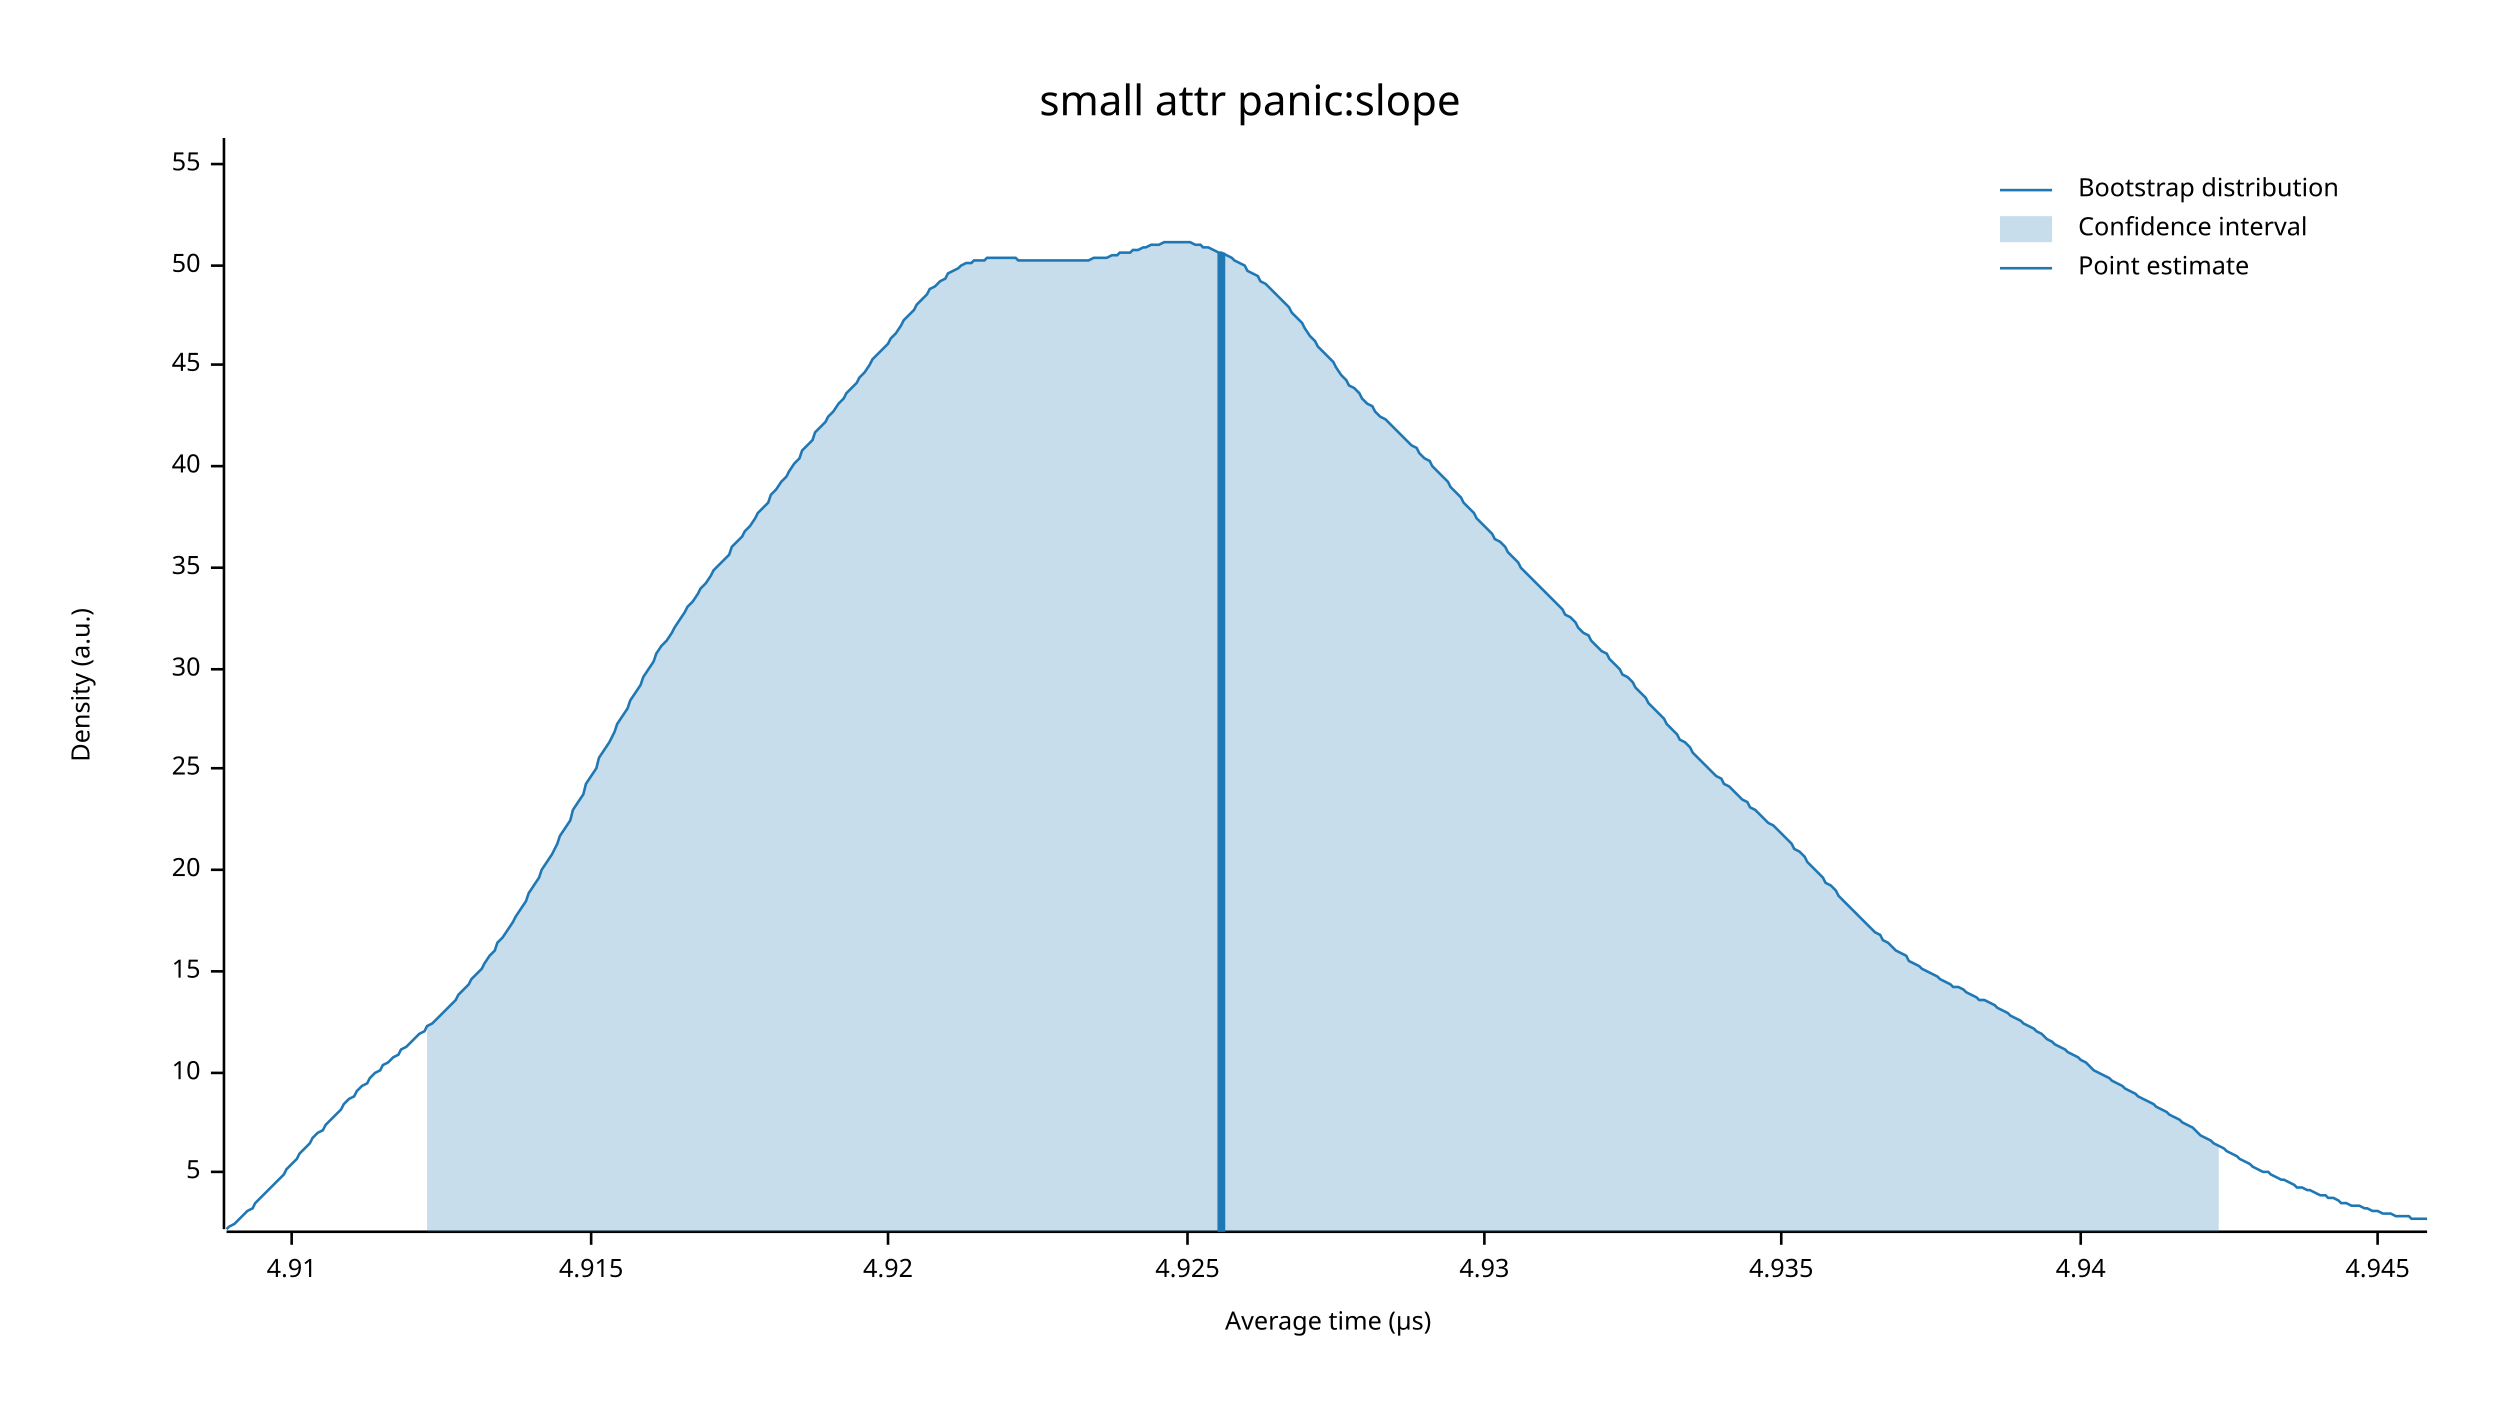
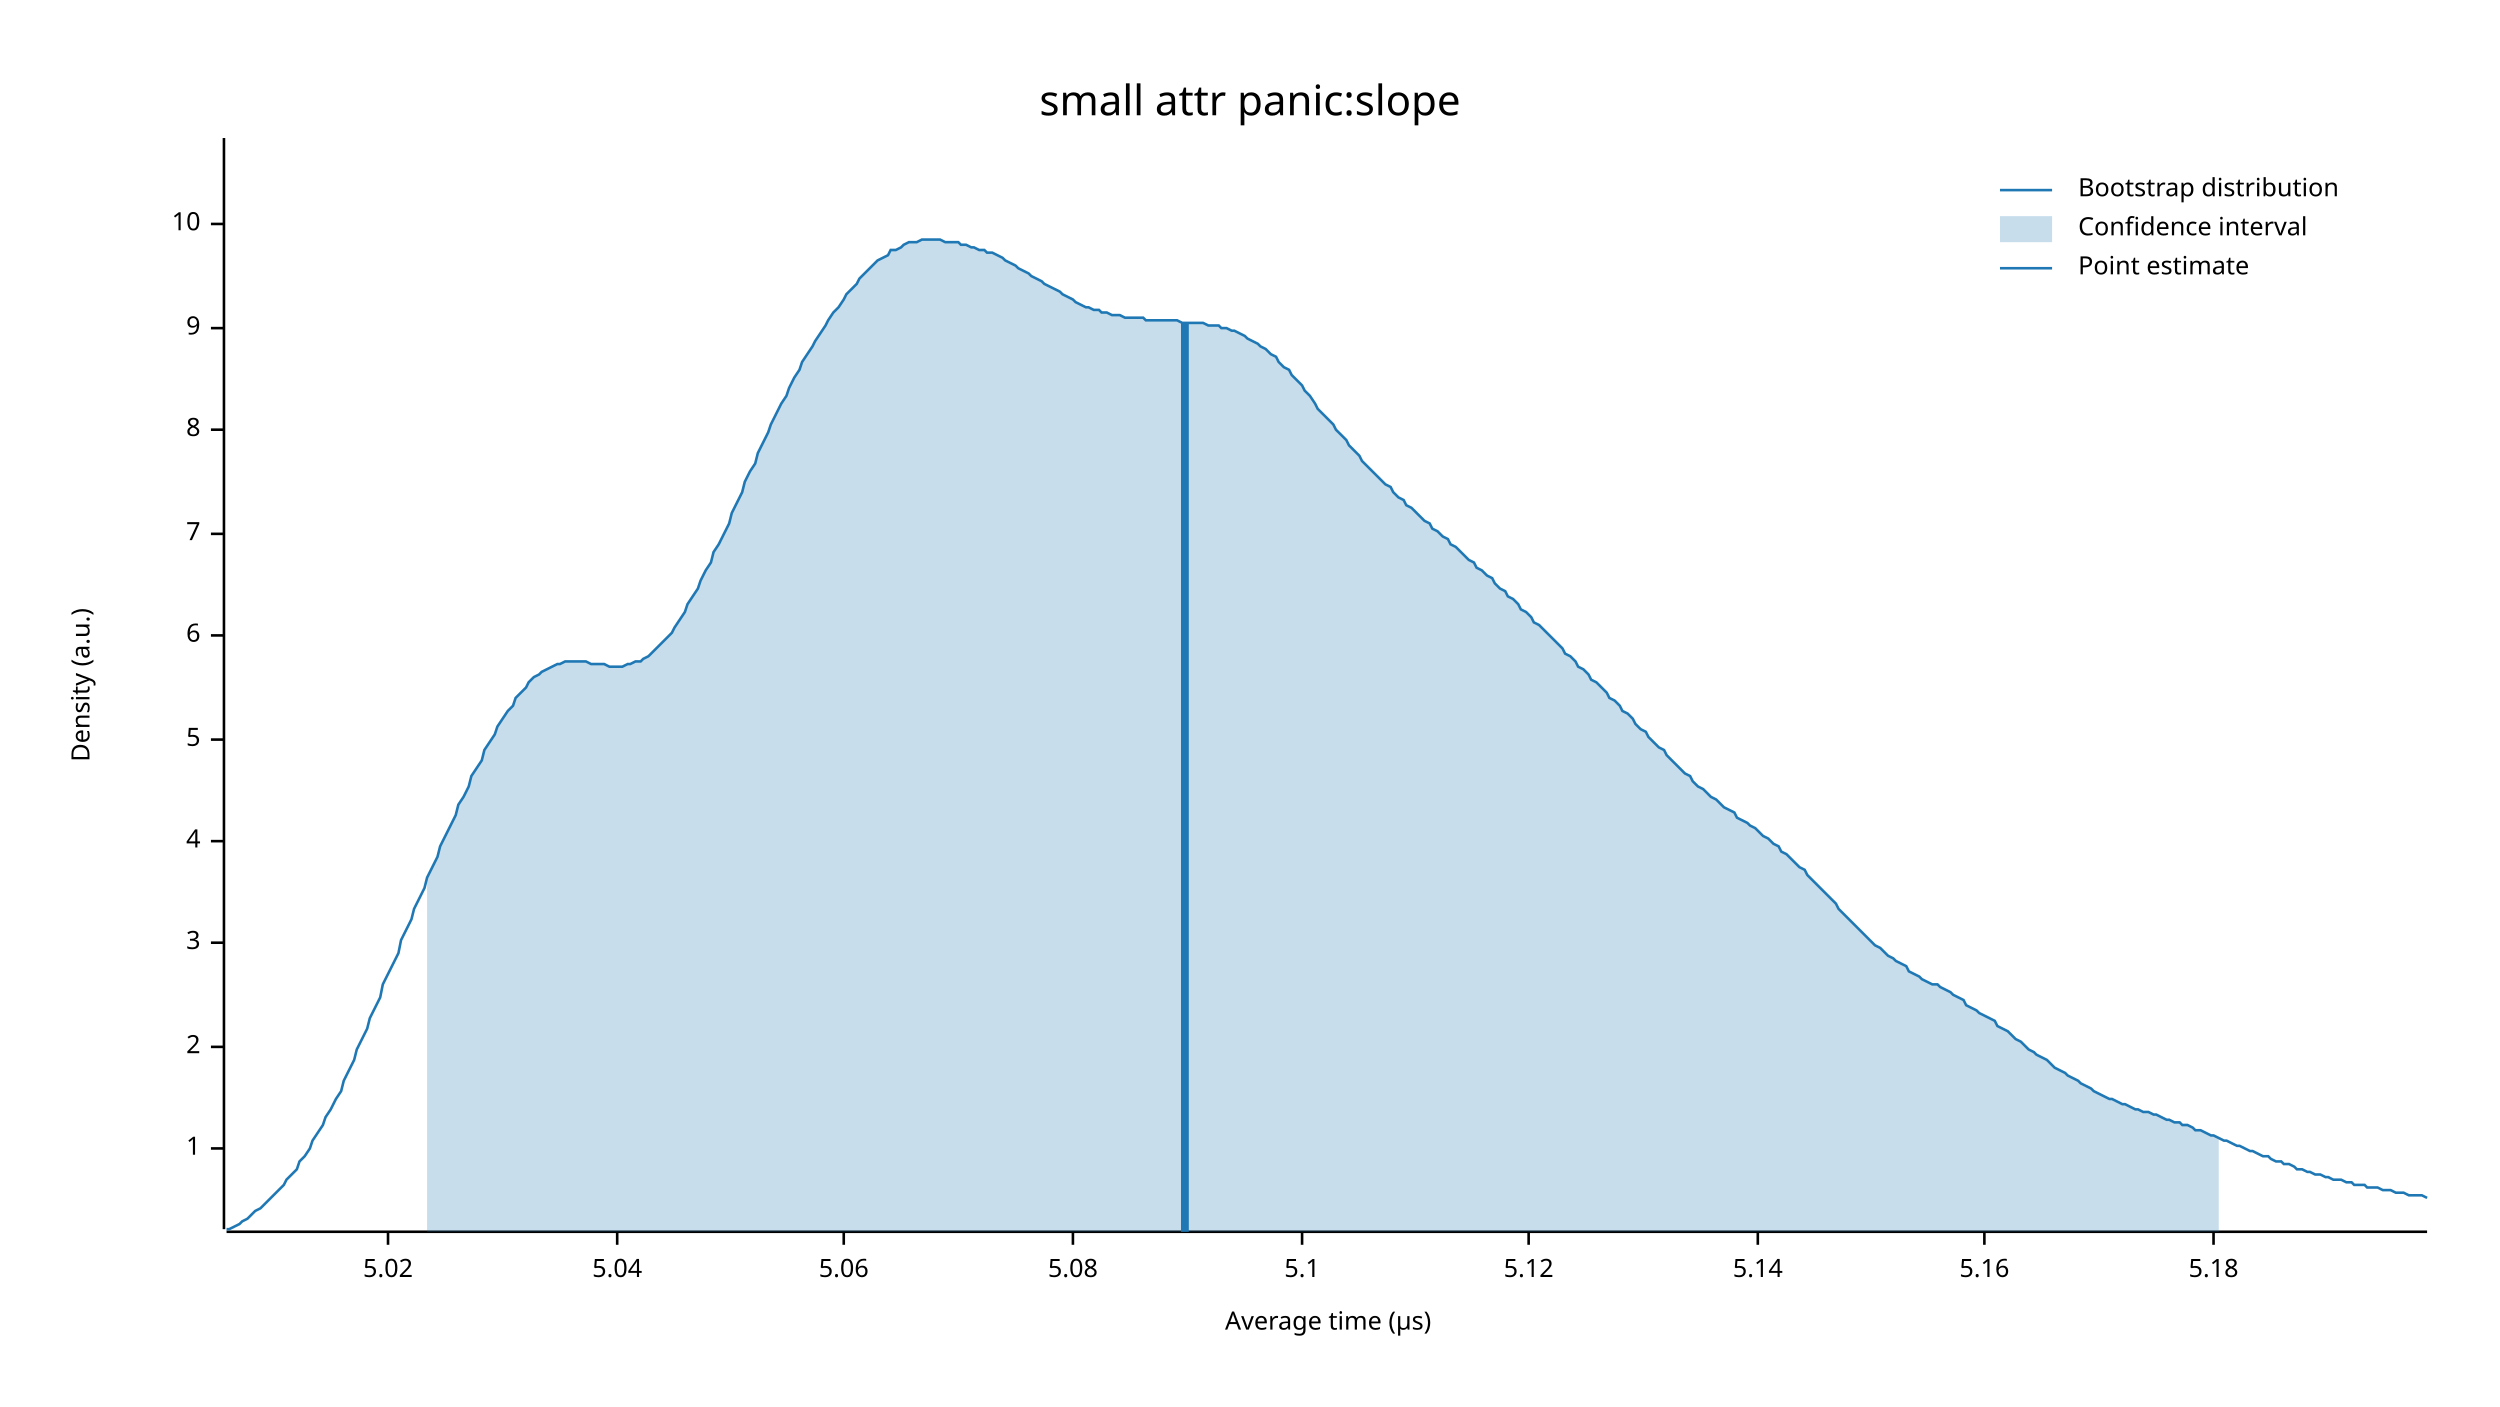
<svg xmlns="http://www.w3.org/2000/svg" width="960" height="540" viewBox="0 0 960 540">
  <text x="480" y="32" dy="0.76em" text-anchor="middle" font-family="sans-serif" font-size="16.129" opacity="1" fill="#000000">
small attr panic:slope
</text>
  <text x="27" y="263" dy="0.76em" text-anchor="middle" font-family="sans-serif" font-size="9.677" opacity="1" fill="#000000" transform="rotate(270, 27, 263)">
Density (a.u.)
</text>
  <text x="510" y="513" dy="-0.5ex" text-anchor="middle" font-family="sans-serif" font-size="9.677" opacity="1" fill="#000000">
Average time (µs)
</text>
  <polyline fill="none" opacity="1" stroke="#000000" stroke-width="1" points="86,53 86,472 " />
-   <text x="77" y="450" dy="0.5ex" text-anchor="end" font-family="sans-serif" font-size="9.677" opacity="1" fill="#000000">
+   <text x="77" y="441" dy="0.5ex" text-anchor="end" font-family="sans-serif" font-size="9.677" opacity="1" fill="#000000">
+ 1
+ </text>
+   <polyline fill="none" opacity="1" stroke="#000000" stroke-width="1" points="81,441 86,441 " />
+   <text x="77" y="402" dy="0.5ex" text-anchor="end" font-family="sans-serif" font-size="9.677" opacity="1" fill="#000000">
+ 2
+ </text>
+   <polyline fill="none" opacity="1" stroke="#000000" stroke-width="1" points="81,402 86,402 " />
+   <text x="77" y="362" dy="0.5ex" text-anchor="end" font-family="sans-serif" font-size="9.677" opacity="1" fill="#000000">
+ 3
+ </text>
+   <polyline fill="none" opacity="1" stroke="#000000" stroke-width="1" points="81,362 86,362 " />
+   <text x="77" y="323" dy="0.5ex" text-anchor="end" font-family="sans-serif" font-size="9.677" opacity="1" fill="#000000">
+ 4
+ </text>
+   <polyline fill="none" opacity="1" stroke="#000000" stroke-width="1" points="81,323 86,323 " />
+   <text x="77" y="284" dy="0.5ex" text-anchor="end" font-family="sans-serif" font-size="9.677" opacity="1" fill="#000000">
5
</text>
-   <polyline fill="none" opacity="1" stroke="#000000" stroke-width="1" points="81,450 86,450 " />
-   <text x="77" y="412" dy="0.5ex" text-anchor="end" font-family="sans-serif" font-size="9.677" opacity="1" fill="#000000">
+   <polyline fill="none" opacity="1" stroke="#000000" stroke-width="1" points="81,284 86,284 " />
+   <text x="77" y="244" dy="0.5ex" text-anchor="end" font-family="sans-serif" font-size="9.677" opacity="1" fill="#000000">
+ 6
+ </text>
+   <polyline fill="none" opacity="1" stroke="#000000" stroke-width="1" points="81,244 86,244 " />
+   <text x="77" y="205" dy="0.5ex" text-anchor="end" font-family="sans-serif" font-size="9.677" opacity="1" fill="#000000">
+ 7
+ </text>
+   <polyline fill="none" opacity="1" stroke="#000000" stroke-width="1" points="81,205 86,205 " />
+   <text x="77" y="165" dy="0.5ex" text-anchor="end" font-family="sans-serif" font-size="9.677" opacity="1" fill="#000000">
+ 8
+ </text>
+   <polyline fill="none" opacity="1" stroke="#000000" stroke-width="1" points="81,165 86,165 " />
+   <text x="77" y="126" dy="0.5ex" text-anchor="end" font-family="sans-serif" font-size="9.677" opacity="1" fill="#000000">
+ 9
+ </text>
+   <polyline fill="none" opacity="1" stroke="#000000" stroke-width="1" points="81,126 86,126 " />
+   <text x="77" y="86" dy="0.5ex" text-anchor="end" font-family="sans-serif" font-size="9.677" opacity="1" fill="#000000">
10
</text>
-   <polyline fill="none" opacity="1" stroke="#000000" stroke-width="1" points="81,412 86,412 " />
-   <text x="77" y="373" dy="0.5ex" text-anchor="end" font-family="sans-serif" font-size="9.677" opacity="1" fill="#000000">
- 15
+   <polyline fill="none" opacity="1" stroke="#000000" stroke-width="1" points="81,86 86,86 " />
+   <polyline fill="none" opacity="1" stroke="#000000" stroke-width="1" points="87,473 932,473 " />
+   <text x="149" y="483" dy="0.76em" text-anchor="middle" font-family="sans-serif" font-size="9.677" opacity="1" fill="#000000">
+ 5.02
</text>
-   <polyline fill="none" opacity="1" stroke="#000000" stroke-width="1" points="81,373 86,373 " />
-   <text x="77" y="334" dy="0.5ex" text-anchor="end" font-family="sans-serif" font-size="9.677" opacity="1" fill="#000000">
- 20
+   <polyline fill="none" opacity="1" stroke="#000000" stroke-width="1" points="149,473 149,478 " />
+   <text x="237" y="483" dy="0.76em" text-anchor="middle" font-family="sans-serif" font-size="9.677" opacity="1" fill="#000000">
+ 5.04
</text>
-   <polyline fill="none" opacity="1" stroke="#000000" stroke-width="1" points="81,334 86,334 " />
-   <text x="77" y="295" dy="0.5ex" text-anchor="end" font-family="sans-serif" font-size="9.677" opacity="1" fill="#000000">
- 25
+   <polyline fill="none" opacity="1" stroke="#000000" stroke-width="1" points="237,473 237,478 " />
+   <text x="324" y="483" dy="0.76em" text-anchor="middle" font-family="sans-serif" font-size="9.677" opacity="1" fill="#000000">
+ 5.06
</text>
-   <polyline fill="none" opacity="1" stroke="#000000" stroke-width="1" points="81,295 86,295 " />
-   <text x="77" y="257" dy="0.5ex" text-anchor="end" font-family="sans-serif" font-size="9.677" opacity="1" fill="#000000">
- 30
+   <polyline fill="none" opacity="1" stroke="#000000" stroke-width="1" points="324,473 324,478 " />
+   <text x="412" y="483" dy="0.76em" text-anchor="middle" font-family="sans-serif" font-size="9.677" opacity="1" fill="#000000">
+ 5.08
</text>
-   <polyline fill="none" opacity="1" stroke="#000000" stroke-width="1" points="81,257 86,257 " />
-   <text x="77" y="218" dy="0.5ex" text-anchor="end" font-family="sans-serif" font-size="9.677" opacity="1" fill="#000000">
- 35
+   <polyline fill="none" opacity="1" stroke="#000000" stroke-width="1" points="412,473 412,478 " />
+   <text x="500" y="483" dy="0.76em" text-anchor="middle" font-family="sans-serif" font-size="9.677" opacity="1" fill="#000000">
+ 5.1
</text>
-   <polyline fill="none" opacity="1" stroke="#000000" stroke-width="1" points="81,218 86,218 " />
-   <text x="77" y="179" dy="0.5ex" text-anchor="end" font-family="sans-serif" font-size="9.677" opacity="1" fill="#000000">
- 40
+   <polyline fill="none" opacity="1" stroke="#000000" stroke-width="1" points="500,473 500,478 " />
+   <text x="587" y="483" dy="0.76em" text-anchor="middle" font-family="sans-serif" font-size="9.677" opacity="1" fill="#000000">
+ 5.12
</text>
-   <polyline fill="none" opacity="1" stroke="#000000" stroke-width="1" points="81,179 86,179 " />
-   <text x="77" y="140" dy="0.5ex" text-anchor="end" font-family="sans-serif" font-size="9.677" opacity="1" fill="#000000">
- 45
+   <polyline fill="none" opacity="1" stroke="#000000" stroke-width="1" points="587,473 587,478 " />
+   <text x="675" y="483" dy="0.76em" text-anchor="middle" font-family="sans-serif" font-size="9.677" opacity="1" fill="#000000">
+ 5.14
</text>
-   <polyline fill="none" opacity="1" stroke="#000000" stroke-width="1" points="81,140 86,140 " />
-   <text x="77" y="102" dy="0.5ex" text-anchor="end" font-family="sans-serif" font-size="9.677" opacity="1" fill="#000000">
- 50
+   <polyline fill="none" opacity="1" stroke="#000000" stroke-width="1" points="675,473 675,478 " />
+   <text x="762" y="483" dy="0.76em" text-anchor="middle" font-family="sans-serif" font-size="9.677" opacity="1" fill="#000000">
+ 5.16
</text>
-   <polyline fill="none" opacity="1" stroke="#000000" stroke-width="1" points="81,102 86,102 " />
-   <text x="77" y="63" dy="0.5ex" text-anchor="end" font-family="sans-serif" font-size="9.677" opacity="1" fill="#000000">
- 55
+   <polyline fill="none" opacity="1" stroke="#000000" stroke-width="1" points="762,473 762,478 " />
+   <text x="850" y="483" dy="0.76em" text-anchor="middle" font-family="sans-serif" font-size="9.677" opacity="1" fill="#000000">
+ 5.18
</text>
-   <polyline fill="none" opacity="1" stroke="#000000" stroke-width="1" points="81,63 86,63 " />
-   <polyline fill="none" opacity="1" stroke="#000000" stroke-width="1" points="87,473 932,473 " />
-   <text x="112" y="483" dy="0.76em" text-anchor="middle" font-family="sans-serif" font-size="9.677" opacity="1" fill="#000000">
- 4.91
- </text>
-   <polyline fill="none" opacity="1" stroke="#000000" stroke-width="1" points="112,473 112,478 " />
-   <text x="227" y="483" dy="0.76em" text-anchor="middle" font-family="sans-serif" font-size="9.677" opacity="1" fill="#000000">
- 4.915
- </text>
-   <polyline fill="none" opacity="1" stroke="#000000" stroke-width="1" points="227,473 227,478 " />
-   <text x="341" y="483" dy="0.76em" text-anchor="middle" font-family="sans-serif" font-size="9.677" opacity="1" fill="#000000">
- 4.92
- </text>
-   <polyline fill="none" opacity="1" stroke="#000000" stroke-width="1" points="341,473 341,478 " />
-   <text x="456" y="483" dy="0.76em" text-anchor="middle" font-family="sans-serif" font-size="9.677" opacity="1" fill="#000000">
- 4.925
- </text>
-   <polyline fill="none" opacity="1" stroke="#000000" stroke-width="1" points="456,473 456,478 " />
-   <text x="570" y="483" dy="0.76em" text-anchor="middle" font-family="sans-serif" font-size="9.677" opacity="1" fill="#000000">
- 4.93
- </text>
-   <polyline fill="none" opacity="1" stroke="#000000" stroke-width="1" points="570,473 570,478 " />
-   <text x="684" y="483" dy="0.76em" text-anchor="middle" font-family="sans-serif" font-size="9.677" opacity="1" fill="#000000">
- 4.935
- </text>
-   <polyline fill="none" opacity="1" stroke="#000000" stroke-width="1" points="684,473 684,478 " />
-   <text x="799" y="483" dy="0.76em" text-anchor="middle" font-family="sans-serif" font-size="9.677" opacity="1" fill="#000000">
- 4.94
- </text>
-   <polyline fill="none" opacity="1" stroke="#000000" stroke-width="1" points="799,473 799,478 " />
-   <text x="913" y="483" dy="0.76em" text-anchor="middle" font-family="sans-serif" font-size="9.677" opacity="1" fill="#000000">
- 4.945
- </text>
-   <polyline fill="none" opacity="1" stroke="#000000" stroke-width="1" points="913,473 913,478 " />
-   <polyline fill="none" opacity="1" stroke="#1F78B4" stroke-width="1" points="87,472 88,471 90,470 92,468 93,467 95,465 97,464 98,462 100,460 102,458 103,457 105,455 107,453 109,451 110,449 112,447 114,445 115,443 117,441 119,439 120,437 122,435 124,434 125,432 127,430 129,428 131,426 132,424 134,422 136,421 137,419 139,417 141,416 142,414 144,412 146,411 147,409 149,408 151,406 153,405 154,403 156,402 158,400 159,399 161,397 163,396 164,394 166,393 168,391 169,390 171,388 173,386 175,384 176,382 178,380 180,378 181,376 183,374 185,372 186,370 188,367 190,365 191,362 193,360 195,357 197,354 198,352 200,349 202,346 203,343 205,340 207,337 208,334 210,331 212,328 214,324 215,321 217,318 219,315 220,311 222,308 224,305 225,301 227,298 229,295 230,291 232,288 234,285 236,281 237,278 239,275 241,272 242,269 244,266 246,263 247,260 249,257 251,254 252,251 254,248 256,246 258,243 259,241 261,238 263,235 264,233 266,231 268,228 269,226 271,224 273,221 274,219 276,217 278,215 280,213 281,210 283,208 285,206 286,204 288,202 290,199 291,197 293,195 295,193 296,190 298,188 300,185 302,183 303,181 305,178 307,176 308,173 310,171 312,169 313,166 315,164 317,162 318,160 320,158 322,155 324,153 325,151 327,149 329,147 330,145 332,143 334,140 335,138 337,136 339,134 341,132 342,130 344,128 346,125 347,123 349,121 351,119 352,117 354,115 356,113 357,111 359,110 361,108 363,107 364,105 366,104 368,103 369,102 371,101 373,101 374,100 376,100 378,100 379,99 381,99 383,99 385,99 386,99 388,99 390,99 391,100 393,100 395,100 396,100 398,100 400,100 401,100 403,100 405,100 407,100 408,100 410,100 412,100 413,100 415,100 417,100 418,100 420,99 422,99 423,99 425,99 427,98 429,98 430,97 432,97 434,97 435,96 437,96 439,95 440,95 442,94 444,94 445,94 447,93 449,93 451,93 452,93 454,93 456,93 457,93 459,94 461,94 462,95 464,95 466,96 468,97 469,97 471,98 473,99 474,100 476,101 478,102 479,104 481,105 483,106 484,108 486,109 488,111 490,113 491,114 493,116 495,118 496,120 498,122 500,124 501,126 503,129 505,131 506,133 508,135 510,137 512,139 513,141 515,144 517,146 518,148 520,149 522,151 523,153 525,155 527,156 528,158 530,160 532,161 534,163 535,164 537,166 539,168 540,169 542,171 544,172 545,174 547,176 549,177 550,179 552,181 554,183 556,185 557,187 559,189 561,191 562,193 564,195 566,197 567,199 569,201 571,203 573,205 574,207 576,208 578,210 579,212 581,214 583,216 584,218 586,220 588,222 589,223 591,225 593,227 595,229 596,230 598,232 600,234 601,236 603,237 605,239 606,241 608,243 610,244 611,246 613,248 615,250 617,251 618,253 620,255 622,257 623,259 625,260 627,262 628,264 630,266 632,268 633,270 635,272 637,274 639,276 640,278 642,280 644,282 645,284 647,285 649,287 650,289 652,291 654,293 655,294 657,296 659,298 661,299 662,301 664,302 666,304 667,305 669,307 671,308 672,310 674,311 676,313 677,314 679,316 681,317 683,319 684,320 686,322 688,324 689,326 691,327 693,329 694,331 696,333 698,335 700,337 701,339 703,340 705,342 706,344 708,346 710,348 711,349 713,351 715,353 716,354 718,356 720,358 722,359 723,361 725,362 727,364 728,365 730,366 732,367 733,369 735,370 737,371 738,372 740,373 742,374 744,375 745,376 747,377 749,378 750,379 752,379 754,380 755,381 757,382 759,383 760,384 762,384 764,385 766,386 767,387 769,388 771,389 772,390 774,391 776,392 777,393 779,394 781,395 782,396 784,397 786,399 788,400 789,401 791,402 793,403 794,404 796,405 798,406 799,407 801,408 803,410 804,411 806,412 808,413 810,414 811,415 813,416 815,417 816,418 818,419 820,420 821,421 823,422 825,423 827,424 828,425 830,426 832,427 833,428 835,429 837,430 838,431 840,432 842,433 843,434 845,436 847,437 849,438 850,439 852,440 854,441 855,442 857,443 859,444 860,445 862,446 864,447 865,448 867,449 869,450 871,450 872,451 874,452 876,453 877,453 879,454 881,455 882,456 884,456 886,457 887,457 889,458 891,459 893,459 894,460 896,460 898,461 899,462 901,462 903,463 904,463 906,463 908,464 909,464 911,465 913,465 915,466 916,466 918,466 920,467 921,467 923,467 925,467 926,468 928,468 930,468 932,468 " />
-   <polygon opacity="0.25" fill="#1F78B4" points="164,394 166,393 168,391 169,390 171,388 173,386 175,384 176,382 178,380 180,378 181,376 183,374 185,372 186,370 188,367 190,365 191,362 193,360 195,357 197,354 198,352 200,349 202,346 203,343 205,340 207,337 208,334 210,331 212,328 214,324 215,321 217,318 219,315 220,311 222,308 224,305 225,301 227,298 229,295 230,291 232,288 234,285 236,281 237,278 239,275 241,272 242,269 244,266 246,263 247,260 249,257 251,254 252,251 254,248 256,246 258,243 259,241 261,238 263,235 264,233 266,231 268,228 269,226 271,224 273,221 274,219 276,217 278,215 280,213 281,210 283,208 285,206 286,204 288,202 290,199 291,197 293,195 295,193 296,190 298,188 300,185 302,183 303,181 305,178 307,176 308,173 310,171 312,169 313,166 315,164 317,162 318,160 320,158 322,155 324,153 325,151 327,149 329,147 330,145 332,143 334,140 335,138 337,136 339,134 341,132 342,130 344,128 346,125 347,123 349,121 351,119 352,117 354,115 356,113 357,111 359,110 361,108 363,107 364,105 366,104 368,103 369,102 371,101 373,101 374,100 376,100 378,100 379,99 381,99 383,99 385,99 386,99 388,99 390,99 391,100 393,100 395,100 396,100 398,100 400,100 401,100 403,100 405,100 407,100 408,100 410,100 412,100 413,100 415,100 417,100 418,100 420,99 422,99 423,99 425,99 427,98 429,98 430,97 432,97 434,97 435,96 437,96 439,95 440,95 442,94 444,94 445,94 447,93 449,93 451,93 452,93 454,93 456,93 457,93 459,94 461,94 462,95 464,95 466,96 468,97 469,97 471,98 473,99 474,100 476,101 478,102 479,104 481,105 483,106 484,108 486,109 488,111 490,113 491,114 493,116 495,118 496,120 498,122 500,124 501,126 503,129 505,131 506,133 508,135 510,137 512,139 513,141 515,144 517,146 518,148 520,149 522,151 523,153 525,155 527,156 528,158 530,160 532,161 534,163 535,164 537,166 539,168 540,169 542,171 544,172 545,174 547,176 549,177 550,179 552,181 554,183 556,185 557,187 559,189 561,191 562,193 564,195 566,197 567,199 569,201 571,203 573,205 574,207 576,208 578,210 579,212 581,214 583,216 584,218 586,220 588,222 589,223 591,225 593,227 595,229 596,230 598,232 600,234 601,236 603,237 605,239 606,241 608,243 610,244 611,246 613,248 615,250 617,251 618,253 620,255 622,257 623,259 625,260 627,262 628,264 630,266 632,268 633,270 635,272 637,274 639,276 640,278 642,280 644,282 645,284 647,285 649,287 650,289 652,291 654,293 655,294 657,296 659,298 661,299 662,301 664,302 666,304 667,305 669,307 671,308 672,310 674,311 676,313 677,314 679,316 681,317 683,319 684,320 686,322 688,324 689,326 691,327 693,329 694,331 696,333 698,335 700,337 701,339 703,340 705,342 706,344 708,346 710,348 711,349 713,351 715,353 716,354 718,356 720,358 722,359 723,361 725,362 727,364 728,365 730,366 732,367 733,369 735,370 737,371 738,372 740,373 742,374 744,375 745,376 747,377 749,378 750,379 752,379 754,380 755,381 757,382 759,383 760,384 762,384 764,385 766,386 767,387 769,388 771,389 772,390 774,391 776,392 777,393 779,394 781,395 782,396 784,397 786,399 788,400 789,401 791,402 793,403 794,404 796,405 798,406 799,407 801,408 803,410 804,411 806,412 808,413 810,414 811,415 813,416 815,417 816,418 818,419 820,420 821,421 823,422 825,423 827,424 828,425 830,426 832,427 833,428 835,429 837,430 838,431 840,432 842,433 843,434 845,436 847,437 849,438 850,439 852,440 852,473 164,473 " />
-   <polyline fill="none" opacity="1" stroke="#1F78B4" stroke-width="3" points="469,473 469,97 " />
+   <polyline fill="none" opacity="1" stroke="#000000" stroke-width="1" points="850,473 850,478 " />
+   <polyline fill="none" opacity="1" stroke="#1F78B4" stroke-width="1" points="87,472 88,472 90,471 92,470 93,469 95,468 97,466 98,465 100,464 102,462 103,461 105,459 107,457 109,455 110,453 112,451 114,449 115,446 117,444 119,441 120,438 122,435 124,432 125,429 127,426 129,422 131,419 132,415 134,411 136,407 137,403 139,399 141,395 142,391 144,387 146,383 147,378 149,374 151,370 153,366 154,361 156,357 158,353 159,349 161,345 163,341 164,337 166,333 168,329 169,325 171,321 173,317 175,313 176,309 178,306 180,302 181,298 183,295 185,292 186,288 188,285 190,282 191,279 193,276 195,273 197,271 198,268 200,266 202,264 203,262 205,260 207,259 208,258 210,257 212,256 214,255 215,255 217,254 219,254 220,254 222,254 224,254 225,254 227,255 229,255 230,255 232,255 234,256 236,256 237,256 239,256 241,255 242,255 244,254 246,254 247,253 249,252 251,250 252,249 254,247 256,245 258,243 259,241 261,238 263,235 264,232 266,229 268,226 269,223 271,219 273,216 274,212 276,209 278,205 280,201 281,197 283,193 285,189 286,185 288,181 290,178 291,174 293,170 295,166 296,163 298,159 300,155 302,152 303,149 305,145 307,142 308,139 310,136 312,133 313,131 315,128 317,125 318,123 320,120 322,118 324,115 325,113 327,111 329,109 330,107 332,105 334,103 335,102 337,100 339,99 341,98 342,96 344,96 346,95 347,94 349,93 351,93 352,93 354,92 356,92 357,92 359,92 361,92 363,93 364,93 366,93 368,93 369,94 371,94 373,95 374,95 376,96 378,96 379,97 381,97 383,98 385,99 386,100 388,101 390,102 391,103 393,104 395,105 396,106 398,107 400,108 401,109 403,110 405,111 407,112 408,113 410,114 412,115 413,116 415,117 417,118 418,118 420,119 422,119 423,120 425,120 427,121 429,121 430,121 432,122 434,122 435,122 437,122 439,122 440,123 442,123 444,123 445,123 447,123 449,123 451,123 452,123 454,124 456,124 457,124 459,124 461,124 462,124 464,125 466,125 468,125 469,126 471,126 473,127 474,127 476,128 478,129 479,130 481,131 483,132 484,133 486,134 488,136 490,137 491,139 493,141 495,142 496,144 498,146 500,148 501,150 503,152 505,155 506,157 508,159 510,161 512,163 513,165 515,167 517,169 518,171 520,173 522,175 523,177 525,179 527,181 528,182 530,184 532,186 534,187 535,189 537,191 539,192 540,194 542,195 544,197 545,198 547,200 549,201 550,203 552,204 554,206 556,207 557,209 559,210 561,212 562,213 564,215 566,216 567,218 569,219 571,221 573,222 574,224 576,226 578,227 579,229 581,230 583,232 584,234 586,235 588,237 589,239 591,240 593,242 595,244 596,245 598,247 600,249 601,251 603,252 605,254 606,256 608,257 610,259 611,261 613,262 615,264 617,266 618,268 620,269 622,271 623,273 625,274 627,276 628,278 630,280 632,281 633,283 635,285 637,287 639,288 640,290 642,292 644,294 645,295 647,297 649,298 650,300 652,302 654,303 655,304 657,306 659,307 661,309 662,310 664,311 666,312 667,314 669,315 671,316 672,317 674,318 676,320 677,321 679,322 681,324 683,325 684,327 686,328 688,330 689,331 691,333 693,334 694,336 696,338 698,340 700,342 701,343 703,345 705,347 706,349 708,351 710,353 711,354 713,356 715,358 716,359 718,361 720,363 722,364 723,365 725,367 727,368 728,369 730,370 732,371 733,373 735,374 737,375 738,376 740,377 742,378 744,378 745,379 747,380 749,381 750,382 752,383 754,384 755,386 757,387 759,388 760,389 762,390 764,391 766,392 767,394 769,395 771,396 772,397 774,399 776,400 777,401 779,403 781,404 782,405 784,406 786,407 788,409 789,410 791,411 793,412 794,413 796,414 798,415 799,416 801,417 803,418 804,419 806,420 808,421 810,422 811,422 813,423 815,424 816,424 818,425 820,426 821,426 823,427 825,427 827,428 828,428 830,429 832,430 833,430 835,431 837,431 838,432 840,432 842,433 843,434 845,434 847,435 849,436 850,436 852,437 854,438 855,438 857,439 859,440 860,440 862,441 864,442 865,442 867,443 869,444 871,444 872,445 874,446 876,446 877,447 879,447 881,448 882,449 884,449 886,450 887,450 889,451 891,451 893,452 894,452 896,453 898,453 899,453 901,454 903,454 904,455 906,455 908,455 909,456 911,456 913,456 915,457 916,457 918,457 920,458 921,458 923,458 925,459 926,459 928,459 930,459 932,460 " />
+   <polygon opacity="0.25" fill="#1F78B4" points="164,337 166,333 168,329 169,325 171,321 173,317 175,313 176,309 178,306 180,302 181,298 183,295 185,292 186,288 188,285 190,282 191,279 193,276 195,273 197,271 198,268 200,266 202,264 203,262 205,260 207,259 208,258 210,257 212,256 214,255 215,255 217,254 219,254 220,254 222,254 224,254 225,254 227,255 229,255 230,255 232,255 234,256 236,256 237,256 239,256 241,255 242,255 244,254 246,254 247,253 249,252 251,250 252,249 254,247 256,245 258,243 259,241 261,238 263,235 264,232 266,229 268,226 269,223 271,219 273,216 274,212 276,209 278,205 280,201 281,197 283,193 285,189 286,185 288,181 290,178 291,174 293,170 295,166 296,163 298,159 300,155 302,152 303,149 305,145 307,142 308,139 310,136 312,133 313,131 315,128 317,125 318,123 320,120 322,118 324,115 325,113 327,111 329,109 330,107 332,105 334,103 335,102 337,100 339,99 341,98 342,96 344,96 346,95 347,94 349,93 351,93 352,93 354,92 356,92 357,92 359,92 361,92 363,93 364,93 366,93 368,93 369,94 371,94 373,95 374,95 376,96 378,96 379,97 381,97 383,98 385,99 386,100 388,101 390,102 391,103 393,104 395,105 396,106 398,107 400,108 401,109 403,110 405,111 407,112 408,113 410,114 412,115 413,116 415,117 417,118 418,118 420,119 422,119 423,120 425,120 427,121 429,121 430,121 432,122 434,122 435,122 437,122 439,122 440,123 442,123 444,123 445,123 447,123 449,123 451,123 452,123 454,124 456,124 457,124 459,124 461,124 462,124 464,125 466,125 468,125 469,126 471,126 473,127 474,127 476,128 478,129 479,130 481,131 483,132 484,133 486,134 488,136 490,137 491,139 493,141 495,142 496,144 498,146 500,148 501,150 503,152 505,155 506,157 508,159 510,161 512,163 513,165 515,167 517,169 518,171 520,173 522,175 523,177 525,179 527,181 528,182 530,184 532,186 534,187 535,189 537,191 539,192 540,194 542,195 544,197 545,198 547,200 549,201 550,203 552,204 554,206 556,207 557,209 559,210 561,212 562,213 564,215 566,216 567,218 569,219 571,221 573,222 574,224 576,226 578,227 579,229 581,230 583,232 584,234 586,235 588,237 589,239 591,240 593,242 595,244 596,245 598,247 600,249 601,251 603,252 605,254 606,256 608,257 610,259 611,261 613,262 615,264 617,266 618,268 620,269 622,271 623,273 625,274 627,276 628,278 630,280 632,281 633,283 635,285 637,287 639,288 640,290 642,292 644,294 645,295 647,297 649,298 650,300 652,302 654,303 655,304 657,306 659,307 661,309 662,310 664,311 666,312 667,314 669,315 671,316 672,317 674,318 676,320 677,321 679,322 681,324 683,325 684,327 686,328 688,330 689,331 691,333 693,334 694,336 696,338 698,340 700,342 701,343 703,345 705,347 706,349 708,351 710,353 711,354 713,356 715,358 716,359 718,361 720,363 722,364 723,365 725,367 727,368 728,369 730,370 732,371 733,373 735,374 737,375 738,376 740,377 742,378 744,378 745,379 747,380 749,381 750,382 752,383 754,384 755,386 757,387 759,388 760,389 762,390 764,391 766,392 767,394 769,395 771,396 772,397 774,399 776,400 777,401 779,403 781,404 782,405 784,406 786,407 788,409 789,410 791,411 793,412 794,413 796,414 798,415 799,416 801,417 803,418 804,419 806,420 808,421 810,422 811,422 813,423 815,424 816,424 818,425 820,426 821,426 823,427 825,427 827,428 828,428 830,429 832,430 833,430 835,431 837,431 838,432 840,432 842,433 843,434 845,434 847,435 849,436 850,436 852,437 852,473 164,473 " />
+   <polyline fill="none" opacity="1" stroke="#1F78B4" stroke-width="3" points="455,473 455,124 " />
  <text x="798" y="68" dy="0.76em" text-anchor="start" font-family="sans-serif" font-size="9.677" opacity="1" fill="#000000">
Bootstrap distribution
</text>
  <text x="798" y="83" dy="0.76em" text-anchor="start" font-family="sans-serif" font-size="9.677" opacity="1" fill="#000000">
Confidence interval
</text>
  <text x="798" y="98" dy="0.76em" text-anchor="start" font-family="sans-serif" font-size="9.677" opacity="1" fill="#000000">
Point estimate
</text>
  <polyline fill="none" opacity="1" stroke="#1F78B4" stroke-width="1" points="768,73 788,73 " />
  <rect x="768" y="83" width="20" height="10" opacity="0.25" fill="#1F78B4" stroke="none" />
  <polyline fill="none" opacity="1" stroke="#1F78B4" stroke-width="1" points="768,103 788,103 " />
</svg>
